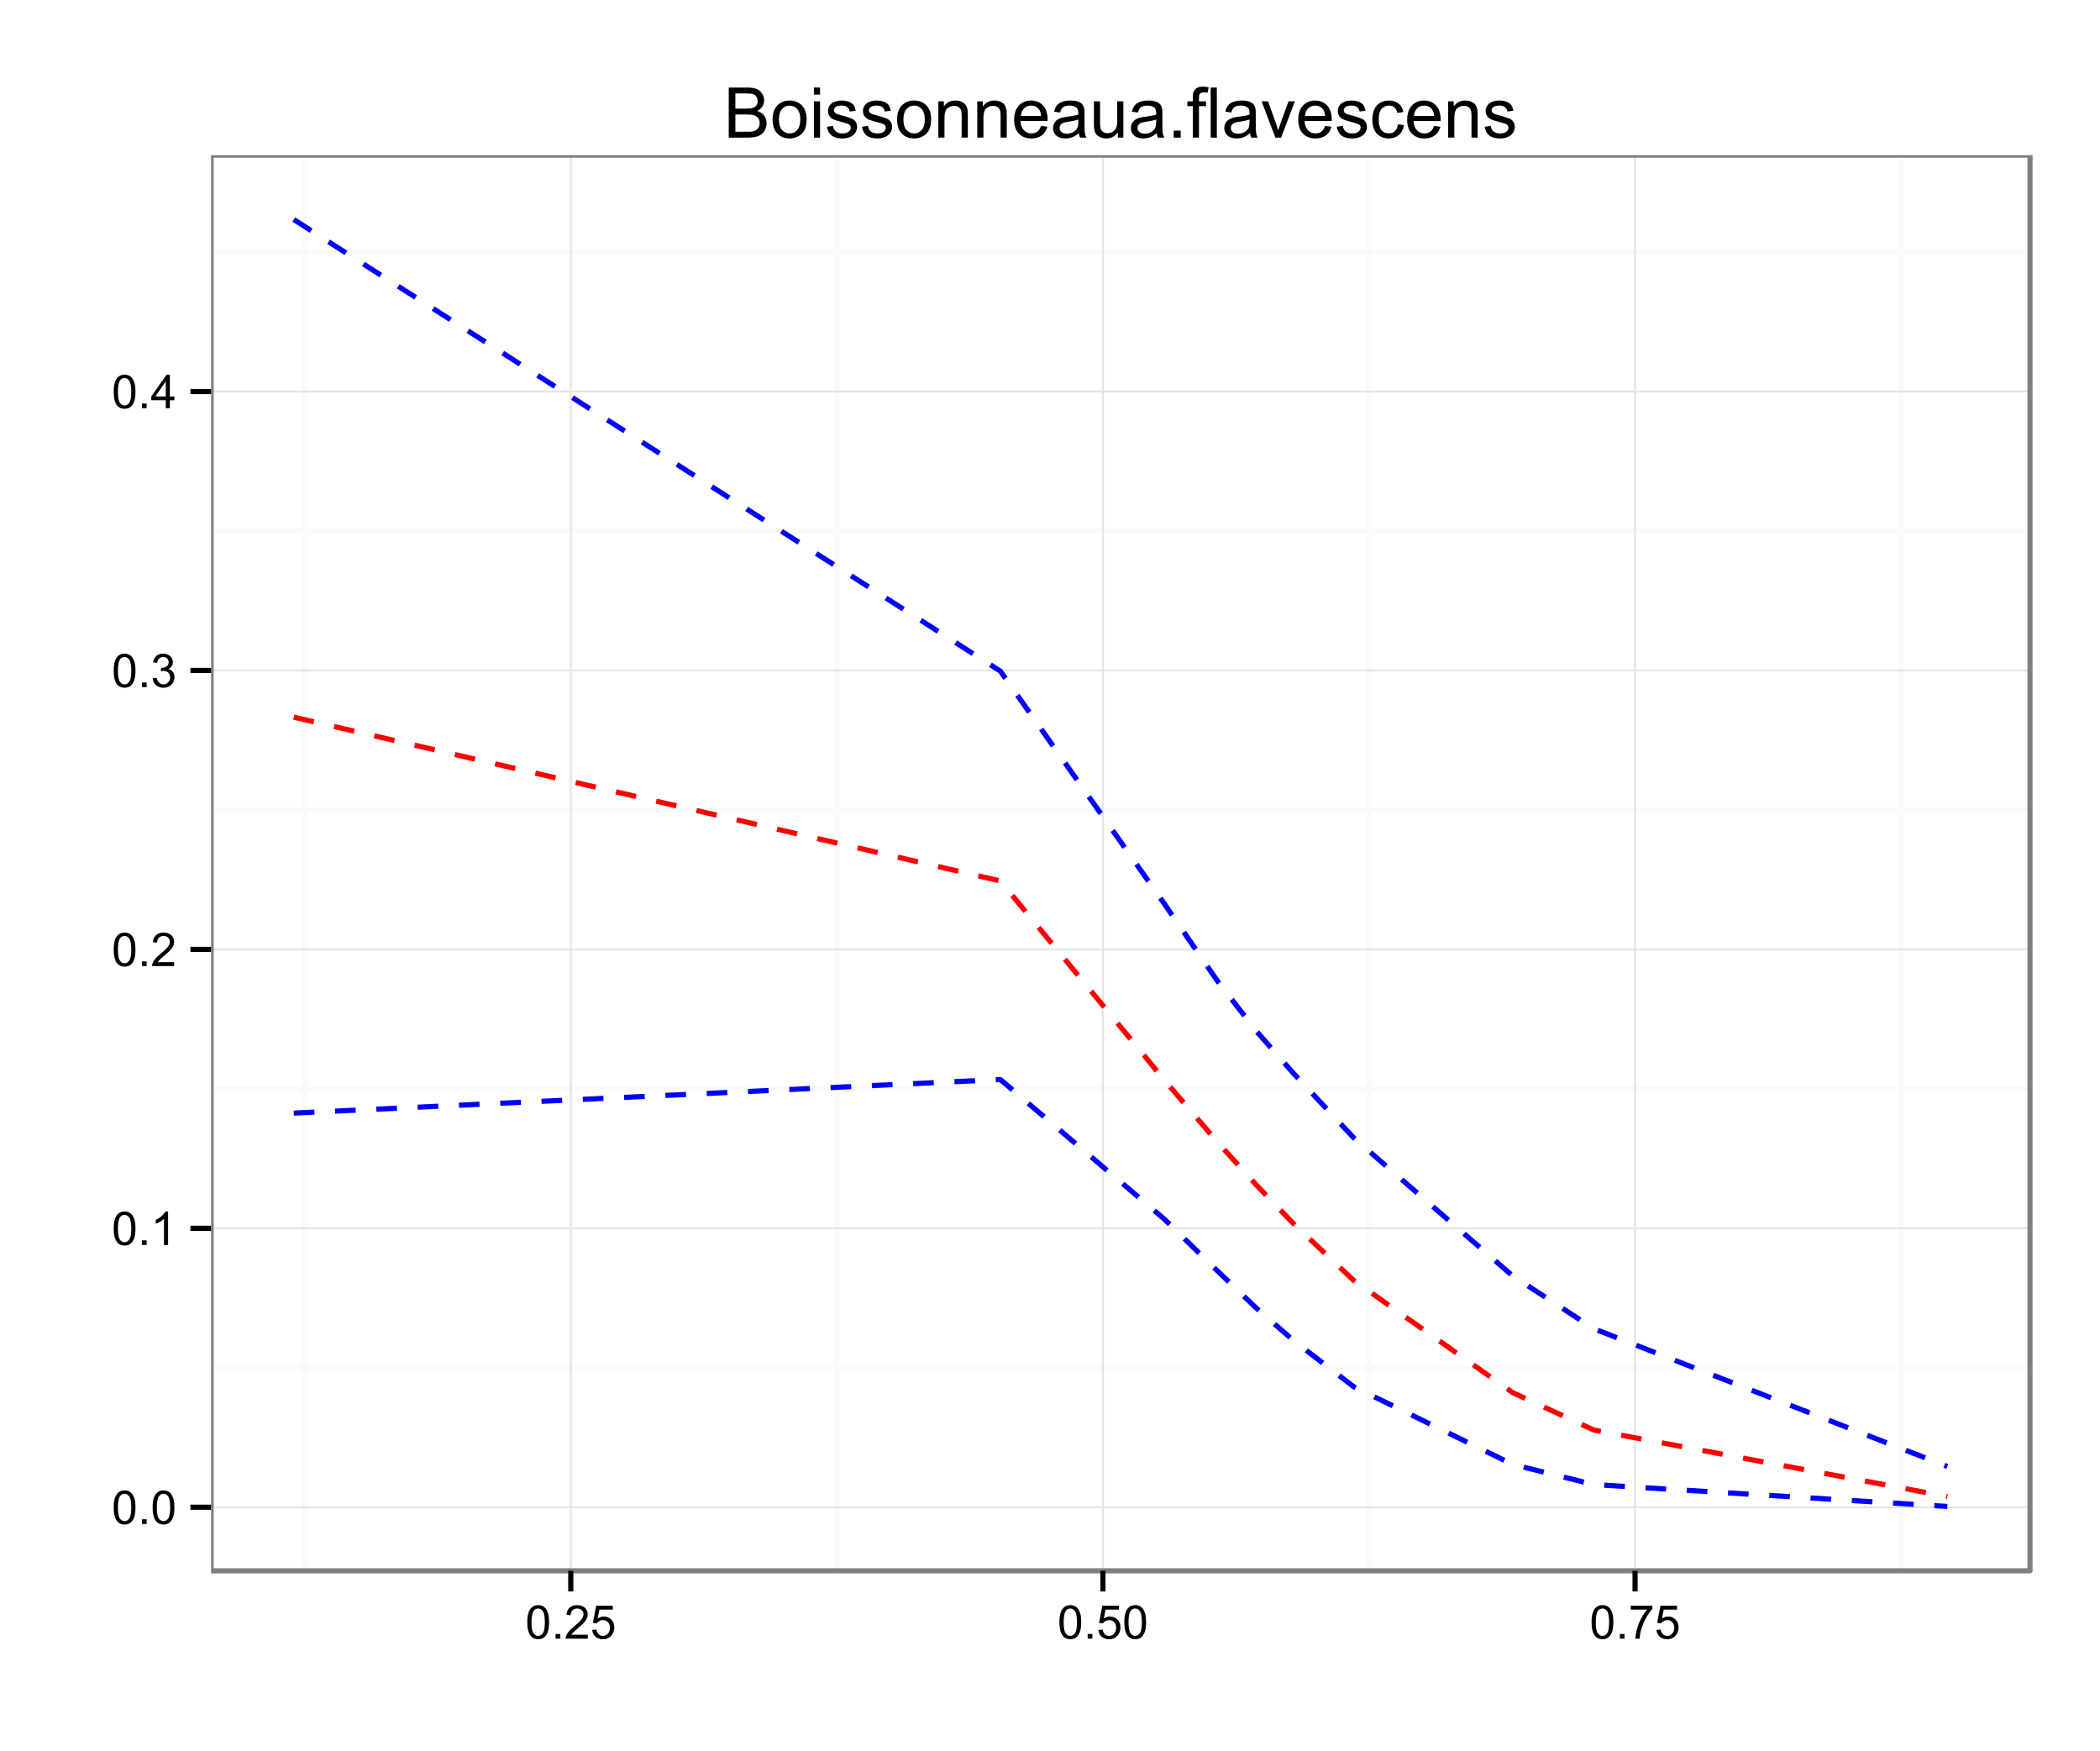
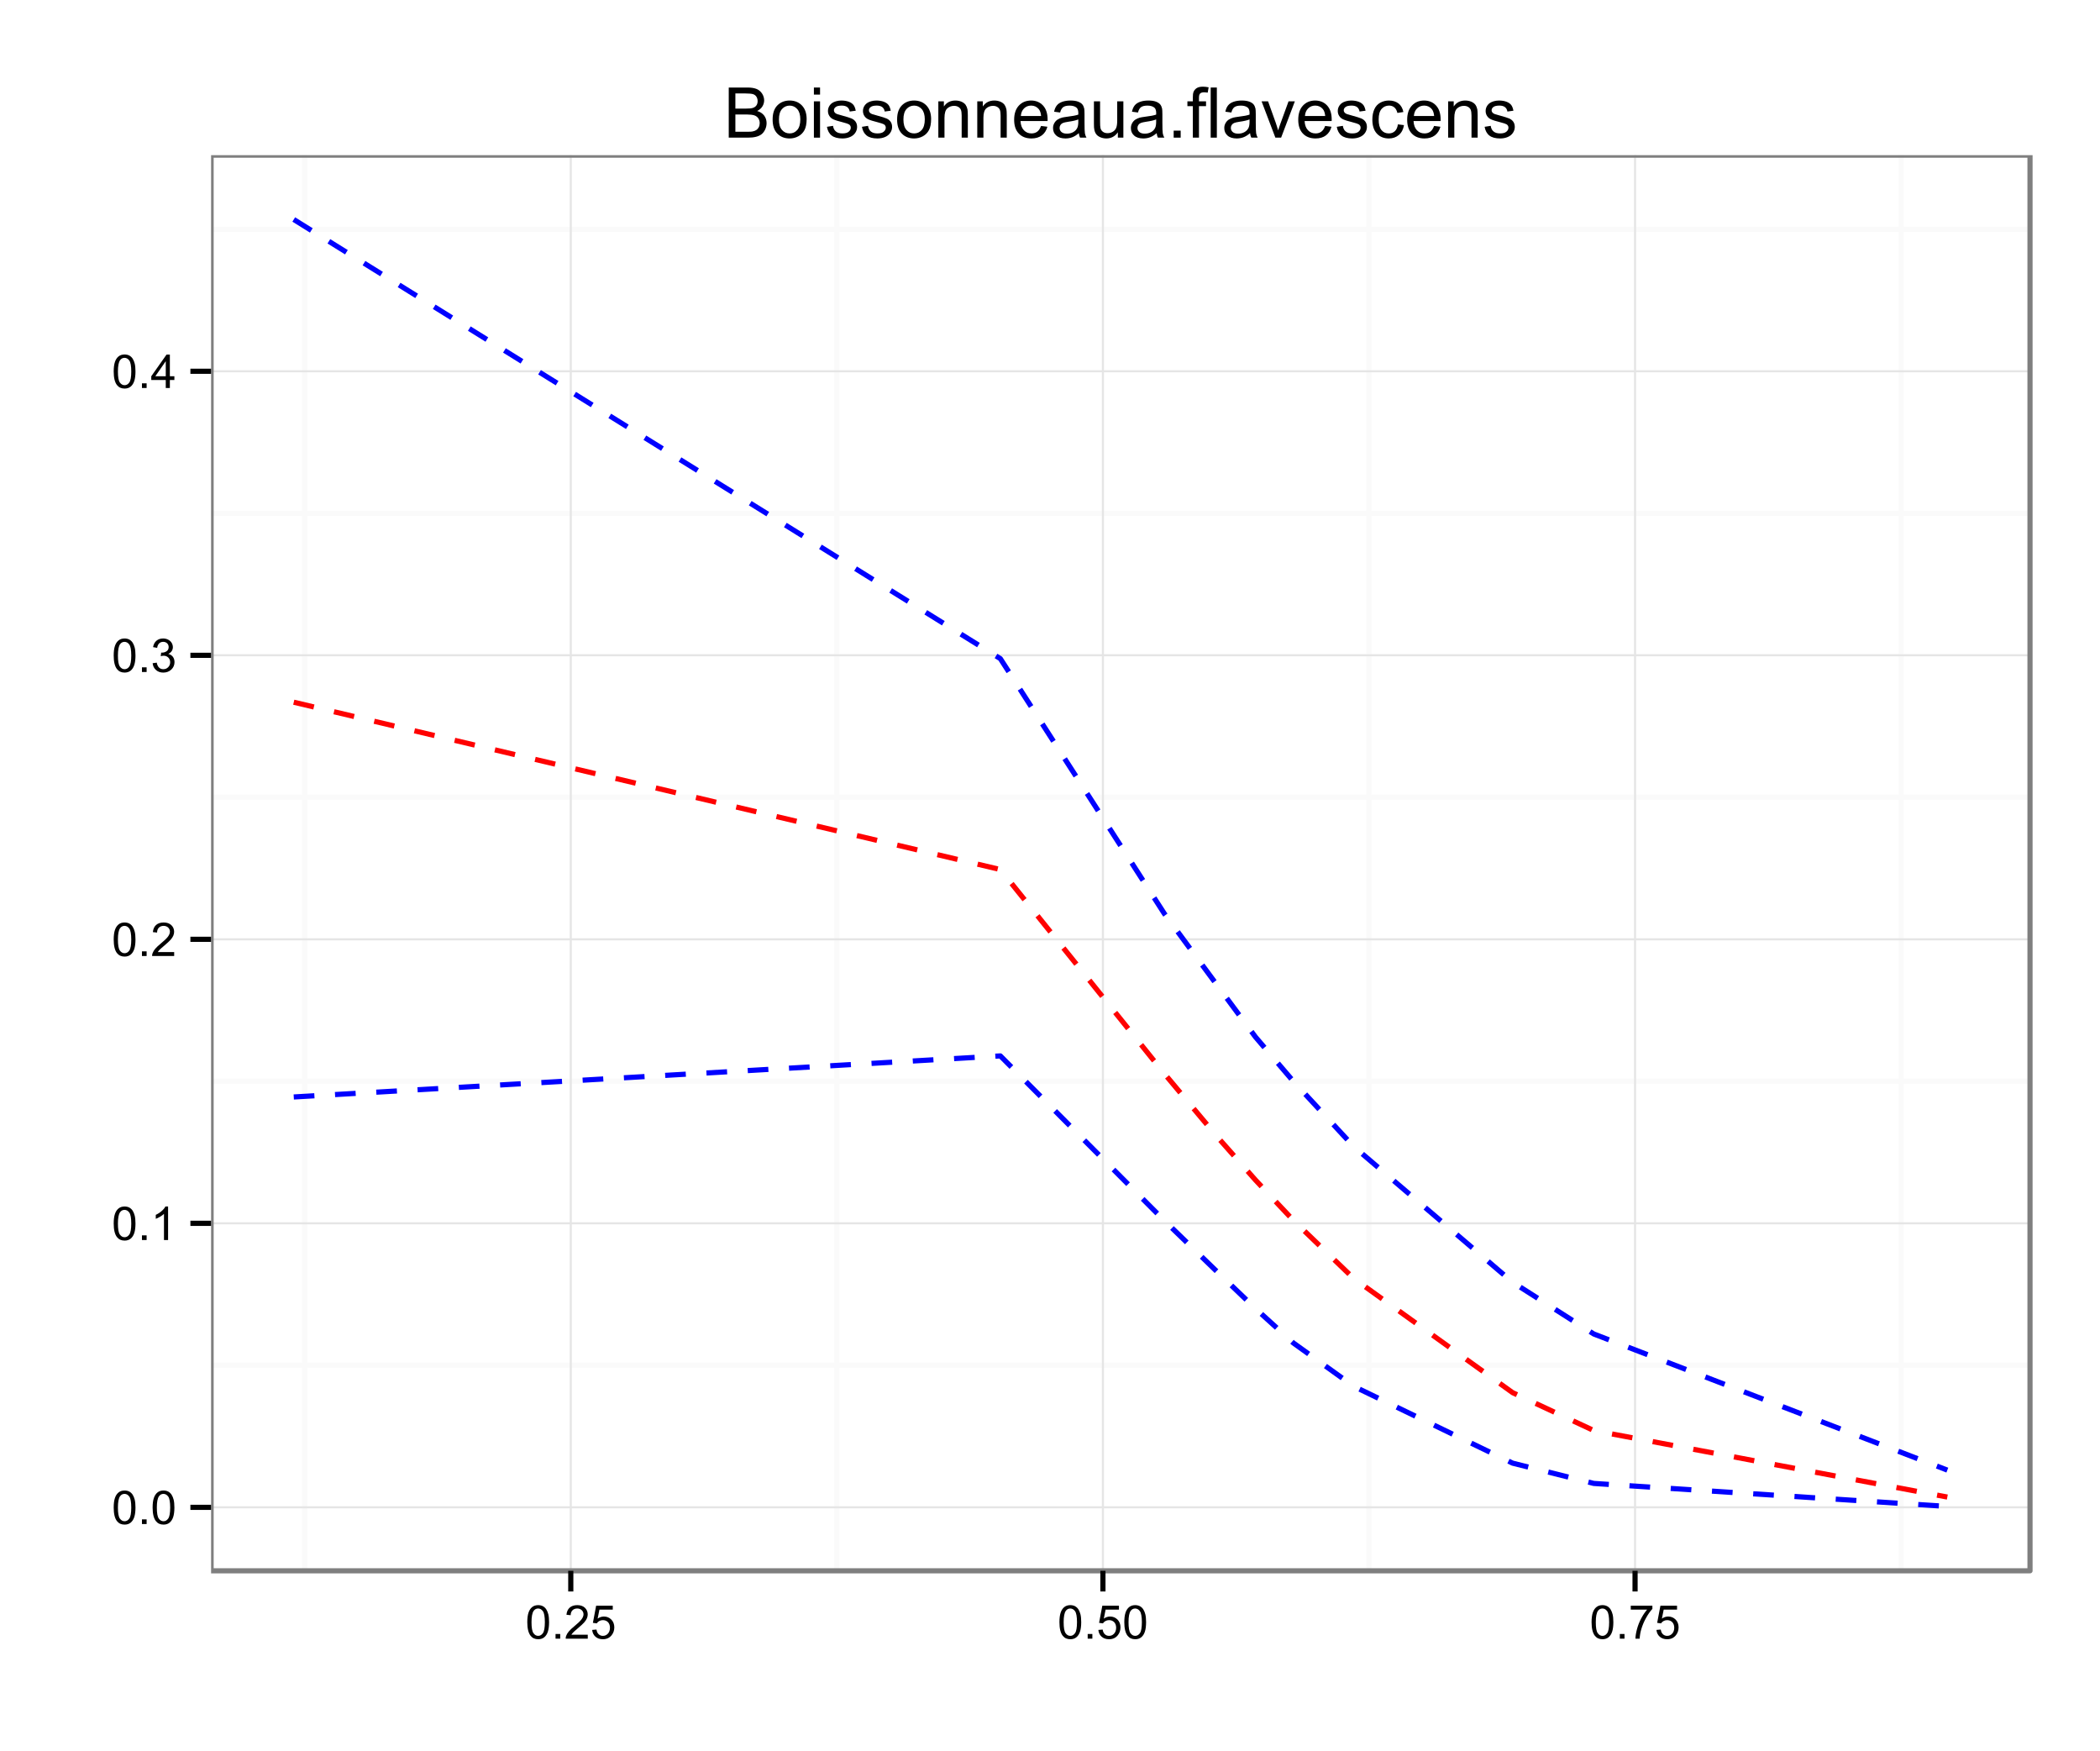
<svg xmlns="http://www.w3.org/2000/svg" xmlns:xlink="http://www.w3.org/1999/xlink" width="432pt" height="360pt" viewBox="0 0 432 360" version="1.1">
  <defs>
    <g>
      <symbol overflow="visible" id="glyph0-0">
        <path style="stroke:none;" d="M 0.398 -3.391 C 0.398 -4.199 0.48 -4.852 0.648 -5.352 C 0.812 -5.844 1.062 -6.227 1.395 -6.496 C 1.723 -6.762 2.137 -6.895 2.641 -6.898 C 3.004 -6.895 3.328 -6.82 3.609 -6.676 C 3.887 -6.523 4.113 -6.312 4.297 -6.035 C 4.477 -5.754 4.621 -5.41 4.723 -5.012 C 4.824 -4.605 4.875 -4.066 4.879 -3.391 C 4.875 -2.582 4.793 -1.93 4.629 -1.438 C 4.465 -0.938 4.215 -0.555 3.887 -0.289 C 3.555 -0.016 3.141 0.117 2.641 0.117 C 1.973 0.117 1.453 -0.117 1.078 -0.594 C 0.625 -1.164 0.398 -2.098 0.398 -3.391 Z M 1.266 -3.391 C 1.266 -2.258 1.395 -1.508 1.66 -1.137 C 1.922 -0.762 2.25 -0.574 2.641 -0.578 C 3.023 -0.574 3.348 -0.762 3.613 -1.141 C 3.875 -1.512 4.008 -2.262 4.012 -3.391 C 4.008 -4.52 3.875 -5.27 3.613 -5.645 C 3.348 -6.012 3.02 -6.199 2.629 -6.203 C 2.238 -6.199 1.93 -6.035 1.703 -5.711 C 1.41 -5.289 1.266 -4.516 1.266 -3.391 Z M 1.266 -3.391 " />
      </symbol>
      <symbol overflow="visible" id="glyph0-1">
        <path style="stroke:none;" d="M 0.871 0 L 0.871 -0.961 L 1.832 -0.961 L 1.832 0 Z M 0.871 0 " />
      </symbol>
      <symbol overflow="visible" id="glyph0-2">
        <path style="stroke:none;" d="M 3.578 0 L 2.734 0 L 2.734 -5.375 C 2.527 -5.18 2.262 -4.988 1.934 -4.793 C 1.602 -4.598 1.305 -4.453 1.047 -4.359 L 1.047 -5.176 C 1.516 -5.395 1.926 -5.664 2.281 -5.98 C 2.633 -6.293 2.883 -6.598 3.031 -6.898 L 3.578 -6.898 Z M 3.578 0 " />
      </symbol>
      <symbol overflow="visible" id="glyph0-3">
        <path style="stroke:none;" d="M 4.832 -0.812 L 4.832 0 L 0.289 0 C 0.281 -0.203 0.316 -0.398 0.391 -0.586 C 0.504 -0.895 0.688 -1.199 0.945 -1.5 C 1.195 -1.797 1.562 -2.141 2.047 -2.539 C 2.789 -3.148 3.297 -3.637 3.562 -3.996 C 3.824 -4.352 3.953 -4.688 3.957 -5.012 C 3.953 -5.34 3.836 -5.621 3.598 -5.855 C 3.355 -6.082 3.043 -6.199 2.664 -6.203 C 2.254 -6.199 1.93 -6.078 1.688 -5.836 C 1.441 -5.59 1.316 -5.25 1.316 -4.824 L 0.449 -4.914 C 0.508 -5.559 0.73 -6.051 1.121 -6.391 C 1.504 -6.727 2.023 -6.895 2.68 -6.898 C 3.336 -6.895 3.859 -6.715 4.246 -6.352 C 4.629 -5.984 4.82 -5.531 4.824 -4.992 C 4.82 -4.715 4.766 -4.441 4.652 -4.18 C 4.539 -3.91 4.352 -3.633 4.094 -3.34 C 3.832 -3.047 3.398 -2.645 2.793 -2.133 C 2.285 -1.707 1.961 -1.418 1.816 -1.266 C 1.672 -1.113 1.551 -0.961 1.461 -0.812 Z M 4.832 -0.812 " />
      </symbol>
      <symbol overflow="visible" id="glyph0-4">
        <path style="stroke:none;" d="M 0.402 -1.812 L 1.246 -1.926 C 1.34 -1.445 1.504 -1.102 1.738 -0.895 C 1.969 -0.68 2.254 -0.574 2.594 -0.578 C 2.988 -0.574 3.324 -0.711 3.598 -0.988 C 3.871 -1.262 4.008 -1.602 4.008 -2.012 C 4.008 -2.395 3.879 -2.715 3.629 -2.969 C 3.371 -3.219 3.051 -3.344 2.664 -3.348 C 2.5 -3.344 2.301 -3.312 2.066 -3.254 L 2.16 -3.992 C 2.215 -3.984 2.262 -3.984 2.297 -3.984 C 2.656 -3.984 2.977 -4.078 3.266 -4.266 C 3.551 -4.453 3.695 -4.742 3.699 -5.133 C 3.695 -5.441 3.59 -5.695 3.383 -5.902 C 3.172 -6.102 2.902 -6.203 2.574 -6.207 C 2.242 -6.203 1.969 -6.102 1.754 -5.895 C 1.531 -5.688 1.391 -5.379 1.332 -4.969 L 0.488 -5.117 C 0.586 -5.68 0.82 -6.121 1.188 -6.434 C 1.551 -6.742 2.008 -6.895 2.555 -6.898 C 2.93 -6.895 3.273 -6.816 3.59 -6.656 C 3.902 -6.496 4.145 -6.277 4.312 -6 C 4.48 -5.719 4.562 -5.422 4.566 -5.113 C 4.562 -4.812 4.484 -4.543 4.324 -4.301 C 4.164 -4.059 3.926 -3.863 3.617 -3.723 C 4.02 -3.625 4.336 -3.43 4.562 -3.137 C 4.785 -2.84 4.898 -2.473 4.902 -2.031 C 4.898 -1.426 4.68 -0.918 4.246 -0.504 C 3.805 -0.09 3.25 0.117 2.586 0.121 C 1.98 0.117 1.48 -0.059 1.086 -0.418 C 0.684 -0.773 0.457 -1.238 0.402 -1.812 Z M 0.402 -1.812 " />
      </symbol>
      <symbol overflow="visible" id="glyph0-5">
        <path style="stroke:none;" d="M 3.102 0 L 3.102 -1.645 L 0.121 -1.645 L 0.121 -2.418 L 3.258 -6.871 L 3.945 -6.871 L 3.945 -2.418 L 4.875 -2.418 L 4.875 -1.645 L 3.945 -1.645 L 3.945 0 Z M 3.102 -2.418 L 3.102 -5.516 L 0.953 -2.418 Z M 3.102 -2.418 " />
      </symbol>
      <symbol overflow="visible" id="glyph0-6">
        <path style="stroke:none;" d="M 0.398 -1.801 L 1.285 -1.875 C 1.348 -1.441 1.5 -1.117 1.742 -0.902 C 1.977 -0.684 2.266 -0.574 2.605 -0.578 C 3.008 -0.574 3.352 -0.727 3.637 -1.035 C 3.914 -1.34 4.055 -1.746 4.059 -2.254 C 4.055 -2.734 3.918 -3.113 3.652 -3.395 C 3.379 -3.668 3.027 -3.809 2.594 -3.812 C 2.316 -3.809 2.07 -3.746 1.855 -3.625 C 1.633 -3.5 1.461 -3.34 1.34 -3.145 L 0.547 -3.25 L 1.215 -6.777 L 4.633 -6.777 L 4.633 -5.973 L 1.891 -5.973 L 1.52 -4.125 C 1.926 -4.41 2.359 -4.551 2.816 -4.555 C 3.414 -4.551 3.922 -4.344 4.336 -3.93 C 4.746 -3.512 4.949 -2.977 4.953 -2.328 C 4.949 -1.703 4.77 -1.168 4.41 -0.719 C 3.969 -0.16 3.367 0.117 2.605 0.117 C 1.977 0.117 1.465 -0.055 1.074 -0.406 C 0.676 -0.754 0.453 -1.219 0.398 -1.801 Z M 0.398 -1.801 " />
      </symbol>
      <symbol overflow="visible" id="glyph0-7">
        <path style="stroke:none;" d="M 0.453 -5.973 L 0.453 -6.781 L 4.902 -6.781 L 4.902 -6.125 C 4.461 -5.656 4.027 -5.039 3.602 -4.27 C 3.168 -3.496 2.836 -2.703 2.605 -1.891 C 2.434 -1.312 2.324 -0.684 2.281 0 L 1.414 0 C 1.422 -0.539 1.531 -1.191 1.734 -1.961 C 1.938 -2.723 2.227 -3.461 2.609 -4.176 C 2.984 -4.883 3.391 -5.48 3.82 -5.973 Z M 0.453 -5.973 " />
      </symbol>
      <symbol overflow="visible" id="glyph1-0">
        <path style="stroke:none;" d="M 1.055 0 L 1.055 -10.309 L 4.922 -10.309 C 5.707 -10.305 6.336 -10.203 6.816 -9.996 C 7.289 -9.785 7.664 -9.461 7.934 -9.031 C 8.203 -8.594 8.336 -8.141 8.34 -7.672 C 8.336 -7.227 8.219 -6.812 7.98 -6.426 C 7.738 -6.035 7.375 -5.723 6.898 -5.484 C 7.516 -5.301 7.996 -4.988 8.336 -4.547 C 8.668 -4.105 8.836 -3.586 8.84 -2.988 C 8.836 -2.504 8.734 -2.055 8.531 -1.641 C 8.328 -1.227 8.074 -0.906 7.777 -0.68 C 7.473 -0.453 7.098 -0.281 6.648 -0.172 C 6.191 -0.055 5.637 0 4.984 0 Z M 2.418 -5.977 L 4.648 -5.977 C 5.25 -5.977 5.684 -6.016 5.949 -6.098 C 6.293 -6.195 6.555 -6.367 6.73 -6.609 C 6.906 -6.848 6.996 -7.145 6.996 -7.508 C 6.996 -7.848 6.914 -8.152 6.75 -8.414 C 6.586 -8.672 6.352 -8.848 6.047 -8.945 C 5.742 -9.039 5.219 -9.086 4.48 -9.09 L 2.418 -9.09 Z M 2.418 -1.215 L 4.984 -1.215 C 5.422 -1.211 5.73 -1.23 5.914 -1.266 C 6.223 -1.32 6.484 -1.414 6.699 -1.547 C 6.906 -1.676 7.082 -1.863 7.219 -2.117 C 7.355 -2.367 7.422 -2.66 7.426 -2.988 C 7.422 -3.371 7.324 -3.703 7.129 -3.988 C 6.93 -4.27 6.656 -4.469 6.309 -4.586 C 5.957 -4.699 5.453 -4.758 4.801 -4.762 L 2.418 -4.762 Z M 2.418 -1.215 " />
      </symbol>
      <symbol overflow="visible" id="glyph1-1">
        <path style="stroke:none;" d="M 0.477 -3.734 C 0.473 -5.113 0.859 -6.137 1.633 -6.805 C 2.27 -7.355 3.051 -7.633 3.98 -7.637 C 5.004 -7.633 5.844 -7.297 6.496 -6.625 C 7.145 -5.949 7.469 -5.02 7.473 -3.84 C 7.469 -2.875 7.324 -2.121 7.039 -1.57 C 6.75 -1.02 6.332 -0.59 5.781 -0.289 C 5.23 0.016 4.629 0.164 3.98 0.168 C 2.93 0.164 2.086 -0.168 1.441 -0.836 C 0.797 -1.504 0.473 -2.469 0.477 -3.734 Z M 1.777 -3.734 C 1.773 -2.773 1.984 -2.059 2.402 -1.586 C 2.82 -1.105 3.344 -0.867 3.98 -0.871 C 4.605 -0.867 5.129 -1.105 5.547 -1.586 C 5.961 -2.062 6.168 -2.793 6.172 -3.777 C 6.168 -4.695 5.961 -5.395 5.543 -5.875 C 5.121 -6.348 4.598 -6.586 3.98 -6.59 C 3.344 -6.586 2.82 -6.348 2.402 -5.879 C 1.984 -5.402 1.773 -4.688 1.777 -3.734 Z M 1.777 -3.734 " />
      </symbol>
      <symbol overflow="visible" id="glyph1-2">
        <path style="stroke:none;" d="M 0.957 -8.852 L 0.957 -10.309 L 2.223 -10.309 L 2.223 -8.852 Z M 0.957 0 L 0.957 -7.469 L 2.223 -7.469 L 2.223 0 Z M 0.957 0 " />
      </symbol>
      <symbol overflow="visible" id="glyph1-3">
        <path style="stroke:none;" d="M 0.441 -2.23 L 1.695 -2.426 C 1.762 -1.922 1.957 -1.535 2.281 -1.27 C 2.598 -1 3.047 -0.867 3.629 -0.871 C 4.207 -0.867 4.641 -0.984 4.922 -1.227 C 5.203 -1.461 5.344 -1.738 5.344 -2.059 C 5.344 -2.34 5.219 -2.566 4.973 -2.734 C 4.797 -2.844 4.363 -2.988 3.676 -3.164 C 2.746 -3.398 2.105 -3.598 1.746 -3.77 C 1.387 -3.938 1.113 -4.176 0.93 -4.48 C 0.742 -4.781 0.648 -5.117 0.652 -5.484 C 0.648 -5.816 0.727 -6.125 0.879 -6.41 C 1.031 -6.691 1.238 -6.926 1.504 -7.117 C 1.699 -7.258 1.969 -7.379 2.309 -7.484 C 2.648 -7.582 3.012 -7.633 3.402 -7.637 C 3.984 -7.633 4.5 -7.551 4.945 -7.383 C 5.387 -7.211 5.711 -6.98 5.926 -6.695 C 6.133 -6.406 6.281 -6.02 6.363 -5.539 L 5.125 -5.371 C 5.066 -5.754 4.902 -6.055 4.637 -6.27 C 4.363 -6.484 3.984 -6.59 3.496 -6.594 C 2.91 -6.59 2.496 -6.496 2.25 -6.305 C 2 -6.113 1.875 -5.887 1.879 -5.633 C 1.875 -5.465 1.926 -5.316 2.031 -5.188 C 2.133 -5.047 2.293 -4.938 2.516 -4.852 C 2.641 -4.805 3.016 -4.695 3.637 -4.527 C 4.527 -4.285 5.152 -4.09 5.508 -3.938 C 5.859 -3.785 6.137 -3.562 6.34 -3.273 C 6.543 -2.98 6.645 -2.621 6.645 -2.195 C 6.645 -1.77 6.52 -1.371 6.273 -1 C 6.027 -0.625 5.672 -0.336 5.211 -0.137 C 4.742 0.066 4.219 0.164 3.637 0.168 C 2.664 0.164 1.922 -0.035 1.414 -0.434 C 0.902 -0.836 0.578 -1.434 0.441 -2.23 Z M 0.441 -2.23 " />
      </symbol>
      <symbol overflow="visible" id="glyph1-4">
        <path style="stroke:none;" d="M 0.949 0 L 0.949 -7.469 L 2.09 -7.469 L 2.09 -6.406 C 2.633 -7.223 3.426 -7.633 4.465 -7.637 C 4.914 -7.633 5.328 -7.555 5.707 -7.395 C 6.082 -7.23 6.363 -7.016 6.555 -6.758 C 6.738 -6.492 6.867 -6.18 6.945 -5.82 C 6.988 -5.582 7.012 -5.172 7.016 -4.59 L 7.016 0 L 5.75 0 L 5.75 -4.543 C 5.746 -5.055 5.699 -5.441 5.602 -5.699 C 5.504 -5.953 5.328 -6.156 5.078 -6.309 C 4.824 -6.461 4.531 -6.539 4.199 -6.539 C 3.656 -6.539 3.191 -6.367 2.801 -6.023 C 2.41 -5.68 2.215 -5.031 2.215 -4.078 L 2.215 0 Z M 0.949 0 " />
      </symbol>
      <symbol overflow="visible" id="glyph1-5">
        <path style="stroke:none;" d="M 6.062 -2.406 L 7.367 -2.242 C 7.156 -1.477 6.777 -0.883 6.223 -0.465 C 5.664 -0.043 4.949 0.164 4.086 0.168 C 2.988 0.164 2.121 -0.168 1.484 -0.84 C 0.844 -1.508 0.527 -2.453 0.527 -3.672 C 0.527 -4.926 0.848 -5.898 1.496 -6.594 C 2.141 -7.285 2.98 -7.633 4.016 -7.637 C 5.008 -7.633 5.824 -7.293 6.461 -6.617 C 7.09 -5.934 7.406 -4.977 7.41 -3.746 C 7.406 -3.668 7.402 -3.559 7.402 -3.41 L 1.836 -3.41 C 1.879 -2.59 2.113 -1.961 2.531 -1.523 C 2.945 -1.086 3.465 -0.867 4.094 -0.871 C 4.555 -0.867 4.949 -0.988 5.281 -1.234 C 5.605 -1.477 5.867 -1.867 6.062 -2.406 Z M 1.906 -4.449 L 6.074 -4.449 C 6.016 -5.074 5.855 -5.547 5.598 -5.863 C 5.191 -6.348 4.668 -6.59 4.027 -6.594 C 3.441 -6.59 2.953 -6.398 2.562 -6.012 C 2.164 -5.621 1.945 -5.098 1.906 -4.449 Z M 1.906 -4.449 " />
      </symbol>
      <symbol overflow="visible" id="glyph1-6">
        <path style="stroke:none;" d="M 5.82 -0.922 C 5.348 -0.52 4.898 -0.238 4.465 -0.078 C 4.031 0.086 3.566 0.164 3.074 0.168 C 2.25 0.164 1.617 -0.035 1.18 -0.434 C 0.734 -0.832 0.516 -1.344 0.52 -1.969 C 0.516 -2.332 0.598 -2.664 0.77 -2.969 C 0.934 -3.27 1.152 -3.512 1.422 -3.699 C 1.691 -3.879 1.996 -4.02 2.336 -4.113 C 2.582 -4.176 2.957 -4.238 3.461 -4.305 C 4.48 -4.422 5.23 -4.566 5.715 -4.738 C 5.715 -4.91 5.719 -5.02 5.723 -5.07 C 5.719 -5.582 5.598 -5.945 5.363 -6.16 C 5.035 -6.441 4.555 -6.586 3.922 -6.59 C 3.324 -6.586 2.887 -6.48 2.605 -6.273 C 2.32 -6.062 2.109 -5.695 1.977 -5.168 L 0.738 -5.336 C 0.848 -5.863 1.031 -6.293 1.293 -6.621 C 1.547 -6.945 1.918 -7.195 2.41 -7.371 C 2.895 -7.547 3.461 -7.633 4.105 -7.637 C 4.742 -7.633 5.262 -7.559 5.66 -7.41 C 6.059 -7.258 6.352 -7.07 6.539 -6.844 C 6.727 -6.617 6.855 -6.328 6.934 -5.984 C 6.973 -5.766 6.996 -5.379 6.996 -4.816 L 6.996 -3.129 C 6.996 -1.949 7.02 -1.203 7.074 -0.895 C 7.125 -0.582 7.234 -0.285 7.398 0 L 6.074 0 C 5.941 -0.262 5.855 -0.566 5.82 -0.922 Z M 5.715 -3.746 C 5.254 -3.555 4.566 -3.398 3.648 -3.27 C 3.125 -3.191 2.758 -3.105 2.543 -3.016 C 2.328 -2.918 2.16 -2.781 2.047 -2.605 C 1.926 -2.422 1.867 -2.223 1.871 -2.004 C 1.867 -1.664 1.996 -1.383 2.254 -1.16 C 2.508 -0.934 2.883 -0.82 3.375 -0.824 C 3.859 -0.82 4.293 -0.926 4.676 -1.141 C 5.055 -1.352 5.332 -1.645 5.512 -2.02 C 5.645 -2.301 5.711 -2.723 5.715 -3.285 Z M 5.715 -3.746 " />
      </symbol>
      <symbol overflow="visible" id="glyph1-7">
        <path style="stroke:none;" d="M 5.844 0 L 5.844 -1.098 C 5.258 -0.254 4.469 0.164 3.473 0.168 C 3.031 0.164 2.621 0.082 2.238 -0.082 C 1.855 -0.25 1.57 -0.461 1.387 -0.719 C 1.199 -0.973 1.07 -1.285 1 -1.66 C 0.945 -1.902 0.918 -2.297 0.922 -2.84 L 0.922 -7.469 L 2.188 -7.469 L 2.188 -3.324 C 2.184 -2.66 2.211 -2.215 2.266 -1.988 C 2.34 -1.652 2.508 -1.395 2.77 -1.207 C 3.023 -1.016 3.344 -0.918 3.727 -0.922 C 4.105 -0.918 4.461 -1.016 4.793 -1.211 C 5.125 -1.402 5.359 -1.668 5.5 -2.008 C 5.637 -2.34 5.707 -2.824 5.711 -3.465 L 5.711 -7.469 L 6.977 -7.469 L 6.977 0 Z M 5.844 0 " />
      </symbol>
      <symbol overflow="visible" id="glyph1-8">
        <path style="stroke:none;" d="M 1.309 0 L 1.309 -1.441 L 2.75 -1.441 L 2.75 0 Z M 1.309 0 " />
      </symbol>
      <symbol overflow="visible" id="glyph1-9">
        <path style="stroke:none;" d="M 1.25 0 L 1.25 -6.484 L 0.133 -6.484 L 0.133 -7.469 L 1.25 -7.469 L 1.25 -8.262 C 1.246 -8.762 1.293 -9.133 1.387 -9.379 C 1.504 -9.703 1.719 -9.969 2.027 -10.176 C 2.332 -10.379 2.762 -10.48 3.32 -10.484 C 3.672 -10.48 4.066 -10.438 4.5 -10.355 L 4.309 -9.254 C 4.043 -9.297 3.797 -9.32 3.566 -9.324 C 3.18 -9.32 2.906 -9.238 2.75 -9.078 C 2.586 -8.91 2.508 -8.605 2.512 -8.156 L 2.512 -7.469 L 3.965 -7.469 L 3.965 -6.484 L 2.512 -6.484 L 2.512 0 Z M 1.25 0 " />
      </symbol>
      <symbol overflow="visible" id="glyph1-10">
        <path style="stroke:none;" d="M 0.922 0 L 0.922 -10.309 L 2.188 -10.309 L 2.188 0 Z M 0.922 0 " />
      </symbol>
      <symbol overflow="visible" id="glyph1-11">
        <path style="stroke:none;" d="M 3.023 0 L 0.184 -7.469 L 1.52 -7.469 L 3.121 -2.996 C 3.293 -2.508 3.453 -2.008 3.602 -1.492 C 3.711 -1.883 3.867 -2.355 4.07 -2.91 L 5.73 -7.469 L 7.031 -7.469 L 4.203 0 Z M 3.023 0 " />
      </symbol>
      <symbol overflow="visible" id="glyph1-12">
        <path style="stroke:none;" d="M 5.82 -2.734 L 7.066 -2.574 C 6.93 -1.711 6.582 -1.039 6.023 -0.559 C 5.461 -0.074 4.77 0.164 3.957 0.168 C 2.934 0.164 2.113 -0.168 1.492 -0.832 C 0.871 -1.5 0.562 -2.457 0.562 -3.707 C 0.562 -4.508 0.695 -5.211 0.961 -5.82 C 1.227 -6.422 1.633 -6.879 2.184 -7.184 C 2.727 -7.484 3.32 -7.633 3.965 -7.637 C 4.773 -7.633 5.438 -7.43 5.957 -7.02 C 6.469 -6.609 6.797 -6.027 6.945 -5.273 L 5.715 -5.082 C 5.594 -5.582 5.387 -5.961 5.094 -6.215 C 4.793 -6.465 4.434 -6.59 4.016 -6.594 C 3.375 -6.59 2.859 -6.363 2.461 -5.906 C 2.062 -5.449 1.863 -4.727 1.863 -3.742 C 1.863 -2.734 2.055 -2.004 2.438 -1.551 C 2.82 -1.094 3.32 -0.867 3.945 -0.871 C 4.438 -0.867 4.852 -1.02 5.188 -1.328 C 5.516 -1.629 5.727 -2.098 5.82 -2.734 Z M 5.82 -2.734 " />
      </symbol>
    </g>
    <clipPath id="clip1">
      <path d="M 43.422 31.906 L 418.602 31.906 L 418.602 324.051 L 43.422 324.051 Z M 43.422 31.906 " />
    </clipPath>
  </defs>
-   <g id="surface56">
+   <g id="surface61">
    <rect x="0" y="0" width="432" height="360" style="fill:rgb(100%,100%,100%);fill-opacity:1;stroke:none;" />
    <rect x="0" y="0" width="432" height="360" style="fill:rgb(100%,100%,100%);fill-opacity:1;stroke:none;" />
    <path style="fill:none;stroke-width:1.063;stroke-linecap:round;stroke-linejoin:round;stroke:rgb(100%,100%,100%);stroke-opacity:1;stroke-miterlimit:10;" d="M 0 360 L 432 360 L 432 0 L 0 0 Z M 0 360 " />
    <g clip-path="url(#clip1)" clip-rule="nonzero">
      <path style=" stroke:none;fill-rule:nonzero;fill:rgb(100%,100%,100%);fill-opacity:1;" d="M 43.422 323.051 L 417.602 323.051 L 417.602 31.906 L 43.422 31.906 Z M 43.422 323.051 " />
-       <path style="fill:none;stroke-width:1.063;stroke-linecap:butt;stroke-linejoin:round;stroke:rgb(98.039%,98.039%,98.039%);stroke-opacity:1;stroke-miterlimit:10;" d="M 43.422 281.301 L 417.602 281.301 " />
-       <path style="fill:none;stroke-width:1.063;stroke-linecap:butt;stroke-linejoin:round;stroke:rgb(98.039%,98.039%,98.039%);stroke-opacity:1;stroke-miterlimit:10;" d="M 43.422 223.934 L 417.602 223.934 " />
-       <path style="fill:none;stroke-width:1.063;stroke-linecap:butt;stroke-linejoin:round;stroke:rgb(98.039%,98.039%,98.039%);stroke-opacity:1;stroke-miterlimit:10;" d="M 43.422 166.57 L 417.602 166.57 " />
-       <path style="fill:none;stroke-width:1.063;stroke-linecap:butt;stroke-linejoin:round;stroke:rgb(98.039%,98.039%,98.039%);stroke-opacity:1;stroke-miterlimit:10;" d="M 43.422 109.203 L 417.602 109.203 " />
-       <path style="fill:none;stroke-width:1.063;stroke-linecap:butt;stroke-linejoin:round;stroke:rgb(98.039%,98.039%,98.039%);stroke-opacity:1;stroke-miterlimit:10;" d="M 43.422 51.84 L 417.602 51.84 " />
+       <path style="fill:none;stroke-width:1.063;stroke-linecap:butt;stroke-linejoin:round;stroke:rgb(98.039%,98.039%,98.039%);stroke-opacity:1;stroke-miterlimit:10;" d="M 43.422 280.793 L 417.602 280.793 " />
+       <path style="fill:none;stroke-width:1.063;stroke-linecap:butt;stroke-linejoin:round;stroke:rgb(98.039%,98.039%,98.039%);stroke-opacity:1;stroke-miterlimit:10;" d="M 43.422 222.383 L 417.602 222.383 " />
+       <path style="fill:none;stroke-width:1.063;stroke-linecap:butt;stroke-linejoin:round;stroke:rgb(98.039%,98.039%,98.039%);stroke-opacity:1;stroke-miterlimit:10;" d="M 43.422 163.973 L 417.602 163.973 " />
+       <path style="fill:none;stroke-width:1.063;stroke-linecap:butt;stroke-linejoin:round;stroke:rgb(98.039%,98.039%,98.039%);stroke-opacity:1;stroke-miterlimit:10;" d="M 43.422 105.562 L 417.602 105.562 " />
+       <path style="fill:none;stroke-width:1.063;stroke-linecap:butt;stroke-linejoin:round;stroke:rgb(98.039%,98.039%,98.039%);stroke-opacity:1;stroke-miterlimit:10;" d="M 43.422 47.156 L 417.602 47.156 " />
      <path style="fill:none;stroke-width:1.063;stroke-linecap:butt;stroke-linejoin:round;stroke:rgb(98.039%,98.039%,98.039%);stroke-opacity:1;stroke-miterlimit:10;" d="M 62.684 323.051 L 62.684 31.906 " />
      <path style="fill:none;stroke-width:1.063;stroke-linecap:butt;stroke-linejoin:round;stroke:rgb(98.039%,98.039%,98.039%);stroke-opacity:1;stroke-miterlimit:10;" d="M 172.152 323.051 L 172.152 31.906 " />
      <path style="fill:none;stroke-width:1.063;stroke-linecap:butt;stroke-linejoin:round;stroke:rgb(98.039%,98.039%,98.039%);stroke-opacity:1;stroke-miterlimit:10;" d="M 281.621 323.051 L 281.621 31.906 " />
      <path style="fill:none;stroke-width:1.063;stroke-linecap:butt;stroke-linejoin:round;stroke:rgb(98.039%,98.039%,98.039%);stroke-opacity:1;stroke-miterlimit:10;" d="M 391.09 323.051 L 391.09 31.906 " />
-       <path style="fill:none;stroke-width:0.425;stroke-linecap:butt;stroke-linejoin:round;stroke:rgb(89.804%,89.804%,89.804%);stroke-opacity:1;stroke-miterlimit:10;" d="M 43.422 309.98 L 417.602 309.98 " />
-       <path style="fill:none;stroke-width:0.425;stroke-linecap:butt;stroke-linejoin:round;stroke:rgb(89.804%,89.804%,89.804%);stroke-opacity:1;stroke-miterlimit:10;" d="M 43.422 252.617 L 417.602 252.617 " />
-       <path style="fill:none;stroke-width:0.425;stroke-linecap:butt;stroke-linejoin:round;stroke:rgb(89.804%,89.804%,89.804%);stroke-opacity:1;stroke-miterlimit:10;" d="M 43.422 195.254 L 417.602 195.254 " />
-       <path style="fill:none;stroke-width:0.425;stroke-linecap:butt;stroke-linejoin:round;stroke:rgb(89.804%,89.804%,89.804%);stroke-opacity:1;stroke-miterlimit:10;" d="M 43.422 137.887 L 417.602 137.887 " />
-       <path style="fill:none;stroke-width:0.425;stroke-linecap:butt;stroke-linejoin:round;stroke:rgb(89.804%,89.804%,89.804%);stroke-opacity:1;stroke-miterlimit:10;" d="M 43.422 80.523 L 417.602 80.523 " />
+       <path style="fill:none;stroke-width:0.425;stroke-linecap:butt;stroke-linejoin:round;stroke:rgb(89.804%,89.804%,89.804%);stroke-opacity:1;stroke-miterlimit:10;" d="M 43.422 310 L 417.602 310 " />
+       <path style="fill:none;stroke-width:0.425;stroke-linecap:butt;stroke-linejoin:round;stroke:rgb(89.804%,89.804%,89.804%);stroke-opacity:1;stroke-miterlimit:10;" d="M 43.422 251.59 L 417.602 251.59 " />
+       <path style="fill:none;stroke-width:0.425;stroke-linecap:butt;stroke-linejoin:round;stroke:rgb(89.804%,89.804%,89.804%);stroke-opacity:1;stroke-miterlimit:10;" d="M 43.422 193.18 L 417.602 193.18 " />
+       <path style="fill:none;stroke-width:0.425;stroke-linecap:butt;stroke-linejoin:round;stroke:rgb(89.804%,89.804%,89.804%);stroke-opacity:1;stroke-miterlimit:10;" d="M 43.422 134.77 L 417.602 134.77 " />
+       <path style="fill:none;stroke-width:0.425;stroke-linecap:butt;stroke-linejoin:round;stroke:rgb(89.804%,89.804%,89.804%);stroke-opacity:1;stroke-miterlimit:10;" d="M 43.422 76.359 L 417.602 76.359 " />
      <path style="fill:none;stroke-width:0.425;stroke-linecap:butt;stroke-linejoin:round;stroke:rgb(89.804%,89.804%,89.804%);stroke-opacity:1;stroke-miterlimit:10;" d="M 117.418 323.051 L 117.418 31.906 " />
      <path style="fill:none;stroke-width:0.425;stroke-linecap:butt;stroke-linejoin:round;stroke:rgb(89.804%,89.804%,89.804%);stroke-opacity:1;stroke-miterlimit:10;" d="M 226.887 323.051 L 226.887 31.906 " />
      <path style="fill:none;stroke-width:0.425;stroke-linecap:butt;stroke-linejoin:round;stroke:rgb(89.804%,89.804%,89.804%);stroke-opacity:1;stroke-miterlimit:10;" d="M 336.355 323.051 L 336.355 31.906 " />
-       <path style="fill:none;stroke-width:1.063;stroke-linecap:butt;stroke-linejoin:round;stroke:rgb(100%,0%,0%);stroke-opacity:1;stroke-dasharray:4.252,4.252;stroke-miterlimit:1;" d="M 60.43 147.492 L 205.785 181.18 L 239.516 222.121 L 250.316 234.73 L 258.27 243.523 L 266.059 251.629 L 278.473 263.332 L 311.164 286.402 L 327.859 294.098 L 400.594 307.781 " />
-       <path style="fill:none;stroke-width:1.063;stroke-linecap:butt;stroke-linejoin:round;stroke:rgb(0%,0%,100%);stroke-opacity:1;stroke-dasharray:4.252,4.252;stroke-miterlimit:1;" d="M 60.43 45.141 L 205.785 138.027 L 239.516 185.863 L 250.316 201.578 L 258.27 211.852 L 266.059 220.715 L 278.473 234.004 L 311.164 262.398 L 327.859 273.266 L 400.594 301.598 " />
-       <path style="fill:none;stroke-width:1.063;stroke-linecap:butt;stroke-linejoin:round;stroke:rgb(0%,0%,100%);stroke-opacity:1;stroke-dasharray:4.252,4.252;stroke-miterlimit:1;" d="M 60.43 228.922 L 205.785 222.016 L 239.516 250.73 L 250.316 261.25 L 258.27 268.871 L 266.059 275.668 L 278.473 285.195 L 311.164 301.172 L 327.859 305.316 L 400.594 309.816 " />
+       <path style="fill:none;stroke-width:1.063;stroke-linecap:butt;stroke-linejoin:round;stroke:rgb(100%,0%,0%);stroke-opacity:1;stroke-dasharray:4.252,4.252;stroke-miterlimit:1;" d="M 60.43 144.418 L 205.785 178.836 L 239.516 220.793 L 250.316 233.699 L 258.27 242.691 L 266.059 250.973 L 278.473 262.926 L 311.164 286.414 L 327.859 294.207 L 400.594 307.887 " />
+       <path style="fill:none;stroke-width:1.063;stroke-linecap:butt;stroke-linejoin:round;stroke:rgb(0%,0%,100%);stroke-opacity:1;stroke-dasharray:4.252,4.252;stroke-miterlimit:1;" d="M 60.43 45.141 L 205.785 135.461 L 239.516 187.895 L 250.316 202.531 L 258.27 213.27 L 266.059 222.383 L 278.473 235.793 L 311.164 263.707 L 327.859 274.348 L 400.594 302.348 " />
+       <path style="fill:none;stroke-width:1.063;stroke-linecap:butt;stroke-linejoin:round;stroke:rgb(0%,0%,100%);stroke-opacity:1;stroke-dasharray:4.252,4.252;stroke-miterlimit:1;" d="M 60.43 225.605 L 205.785 217.16 L 239.516 251.031 L 250.316 261.492 L 258.27 269.117 L 266.059 276.195 L 278.473 285.113 L 311.164 300.914 L 327.859 305.086 L 400.594 309.816 " />
      <path style="fill:none;stroke-width:1.063;stroke-linecap:round;stroke-linejoin:round;stroke:rgb(49.804%,49.804%,49.804%);stroke-opacity:1;stroke-miterlimit:10;" d="M 43.422 323.051 L 417.602 323.051 L 417.602 31.906 L 43.422 31.906 Z M 43.422 323.051 " />
    </g>
    <g style="fill:rgb(0%,0%,0%);fill-opacity:1;">
-       <use xlink:href="#glyph0-0" x="22.992" y="313.418" />
-       <use xlink:href="#glyph0-1" x="28.331" y="313.418" />
-       <use xlink:href="#glyph0-0" x="30.998" y="313.418" />
+       <use xlink:href="#glyph0-0" x="22.992" y="313.438" />
+       <use xlink:href="#glyph0-1" x="28.331" y="313.438" />
+       <use xlink:href="#glyph0-0" x="30.998" y="313.438" />
    </g>
    <g style="fill:rgb(0%,0%,0%);fill-opacity:1;">
-       <use xlink:href="#glyph0-0" x="22.992" y="256.051" />
-       <use xlink:href="#glyph0-1" x="28.331" y="256.051" />
-       <use xlink:href="#glyph0-2" x="30.998" y="256.051" />
+       <use xlink:href="#glyph0-0" x="22.992" y="255.027" />
+       <use xlink:href="#glyph0-1" x="28.331" y="255.027" />
+       <use xlink:href="#glyph0-2" x="30.998" y="255.027" />
    </g>
    <g style="fill:rgb(0%,0%,0%);fill-opacity:1;">
-       <use xlink:href="#glyph0-0" x="22.992" y="198.688" />
-       <use xlink:href="#glyph0-1" x="28.331" y="198.688" />
-       <use xlink:href="#glyph0-3" x="30.998" y="198.688" />
+       <use xlink:href="#glyph0-0" x="22.992" y="196.617" />
+       <use xlink:href="#glyph0-1" x="28.331" y="196.617" />
+       <use xlink:href="#glyph0-3" x="30.998" y="196.617" />
    </g>
    <g style="fill:rgb(0%,0%,0%);fill-opacity:1;">
-       <use xlink:href="#glyph0-0" x="22.992" y="141.324" />
-       <use xlink:href="#glyph0-1" x="28.331" y="141.324" />
-       <use xlink:href="#glyph0-4" x="30.998" y="141.324" />
+       <use xlink:href="#glyph0-0" x="22.992" y="138.207" />
+       <use xlink:href="#glyph0-1" x="28.331" y="138.207" />
+       <use xlink:href="#glyph0-4" x="30.998" y="138.207" />
    </g>
    <g style="fill:rgb(0%,0%,0%);fill-opacity:1;">
-       <use xlink:href="#glyph0-0" x="22.992" y="83.957" />
-       <use xlink:href="#glyph0-1" x="28.331" y="83.957" />
-       <use xlink:href="#glyph0-5" x="30.998" y="83.957" />
+       <use xlink:href="#glyph0-0" x="22.992" y="79.797" />
+       <use xlink:href="#glyph0-1" x="28.331" y="79.797" />
+       <use xlink:href="#glyph0-5" x="30.998" y="79.797" />
    </g>
-     <path style="fill:none;stroke-width:1.063;stroke-linecap:butt;stroke-linejoin:round;stroke:rgb(0%,0%,0%);stroke-opacity:1;stroke-miterlimit:10;" d="M 39.168 309.98 L 43.422 309.98 " />
-     <path style="fill:none;stroke-width:1.063;stroke-linecap:butt;stroke-linejoin:round;stroke:rgb(0%,0%,0%);stroke-opacity:1;stroke-miterlimit:10;" d="M 39.168 252.617 L 43.422 252.617 " />
-     <path style="fill:none;stroke-width:1.063;stroke-linecap:butt;stroke-linejoin:round;stroke:rgb(0%,0%,0%);stroke-opacity:1;stroke-miterlimit:10;" d="M 39.168 195.254 L 43.422 195.254 " />
-     <path style="fill:none;stroke-width:1.063;stroke-linecap:butt;stroke-linejoin:round;stroke:rgb(0%,0%,0%);stroke-opacity:1;stroke-miterlimit:10;" d="M 39.168 137.887 L 43.422 137.887 " />
-     <path style="fill:none;stroke-width:1.063;stroke-linecap:butt;stroke-linejoin:round;stroke:rgb(0%,0%,0%);stroke-opacity:1;stroke-miterlimit:10;" d="M 39.168 80.523 L 43.422 80.523 " />
+     <path style="fill:none;stroke-width:1.063;stroke-linecap:butt;stroke-linejoin:round;stroke:rgb(0%,0%,0%);stroke-opacity:1;stroke-miterlimit:10;" d="M 39.168 310 L 43.422 310 " />
+     <path style="fill:none;stroke-width:1.063;stroke-linecap:butt;stroke-linejoin:round;stroke:rgb(0%,0%,0%);stroke-opacity:1;stroke-miterlimit:10;" d="M 39.168 251.59 L 43.422 251.59 " />
+     <path style="fill:none;stroke-width:1.063;stroke-linecap:butt;stroke-linejoin:round;stroke:rgb(0%,0%,0%);stroke-opacity:1;stroke-miterlimit:10;" d="M 39.168 193.18 L 43.422 193.18 " />
+     <path style="fill:none;stroke-width:1.063;stroke-linecap:butt;stroke-linejoin:round;stroke:rgb(0%,0%,0%);stroke-opacity:1;stroke-miterlimit:10;" d="M 39.168 134.77 L 43.422 134.77 " />
+     <path style="fill:none;stroke-width:1.063;stroke-linecap:butt;stroke-linejoin:round;stroke:rgb(0%,0%,0%);stroke-opacity:1;stroke-miterlimit:10;" d="M 39.168 76.359 L 43.422 76.359 " />
    <path style="fill:none;stroke-width:1.063;stroke-linecap:butt;stroke-linejoin:round;stroke:rgb(0%,0%,0%);stroke-opacity:1;stroke-miterlimit:10;" d="M 117.418 327.305 L 117.418 323.051 " />
    <path style="fill:none;stroke-width:1.063;stroke-linecap:butt;stroke-linejoin:round;stroke:rgb(0%,0%,0%);stroke-opacity:1;stroke-miterlimit:10;" d="M 226.887 327.305 L 226.887 323.051 " />
    <path style="fill:none;stroke-width:1.063;stroke-linecap:butt;stroke-linejoin:round;stroke:rgb(0%,0%,0%);stroke-opacity:1;stroke-miterlimit:10;" d="M 336.355 327.305 L 336.355 323.051 " />
    <g style="fill:rgb(0%,0%,0%);fill-opacity:1;">
      <use xlink:href="#glyph0-0" x="108.074" y="337.012" />
      <use xlink:href="#glyph0-1" x="113.413" y="337.012" />
      <use xlink:href="#glyph0-3" x="116.08" y="337.012" />
      <use xlink:href="#glyph0-6" x="121.42" y="337.012" />
    </g>
    <g style="fill:rgb(0%,0%,0%);fill-opacity:1;">
      <use xlink:href="#glyph0-0" x="217.543" y="337.012" />
      <use xlink:href="#glyph0-1" x="222.882" y="337.012" />
      <use xlink:href="#glyph0-6" x="225.549" y="337.012" />
      <use xlink:href="#glyph0-0" x="230.888" y="337.012" />
    </g>
    <g style="fill:rgb(0%,0%,0%);fill-opacity:1;">
      <use xlink:href="#glyph0-0" x="327.012" y="337.012" />
      <use xlink:href="#glyph0-1" x="332.351" y="337.012" />
      <use xlink:href="#glyph0-7" x="335.018" y="337.012" />
      <use xlink:href="#glyph0-6" x="340.357" y="337.012" />
    </g>
    <g style="fill:rgb(0%,0%,0%);fill-opacity:1;">
      <use xlink:href="#glyph1-0" x="148.859" y="28.309" />
      <use xlink:href="#glyph1-1" x="158.464" y="28.309" />
      <use xlink:href="#glyph1-2" x="166.473" y="28.309" />
      <use xlink:href="#glyph1-3" x="169.672" y="28.309" />
      <use xlink:href="#glyph1-3" x="176.872" y="28.309" />
      <use xlink:href="#glyph1-1" x="184.072" y="28.309" />
      <use xlink:href="#glyph1-4" x="192.08" y="28.309" />
      <use xlink:href="#glyph1-4" x="200.089" y="28.309" />
      <use xlink:href="#glyph1-5" x="208.098" y="28.309" />
      <use xlink:href="#glyph1-6" x="216.106" y="28.309" />
      <use xlink:href="#glyph1-7" x="224.115" y="28.309" />
      <use xlink:href="#glyph1-6" x="232.123" y="28.309" />
      <use xlink:href="#glyph1-8" x="240.132" y="28.309" />
      <use xlink:href="#glyph1-9" x="244.133" y="28.309" />
      <use xlink:href="#glyph1-10" x="248.134" y="28.309" />
      <use xlink:href="#glyph1-6" x="251.333" y="28.309" />
      <use xlink:href="#glyph1-11" x="259.341" y="28.309" />
      <use xlink:href="#glyph1-5" x="266.541" y="28.309" />
      <use xlink:href="#glyph1-3" x="274.55" y="28.309" />
      <use xlink:href="#glyph1-12" x="281.75" y="28.309" />
      <use xlink:href="#glyph1-5" x="288.95" y="28.309" />
      <use xlink:href="#glyph1-4" x="296.959" y="28.309" />
      <use xlink:href="#glyph1-3" x="304.967" y="28.309" />
    </g>
  </g>
</svg>
